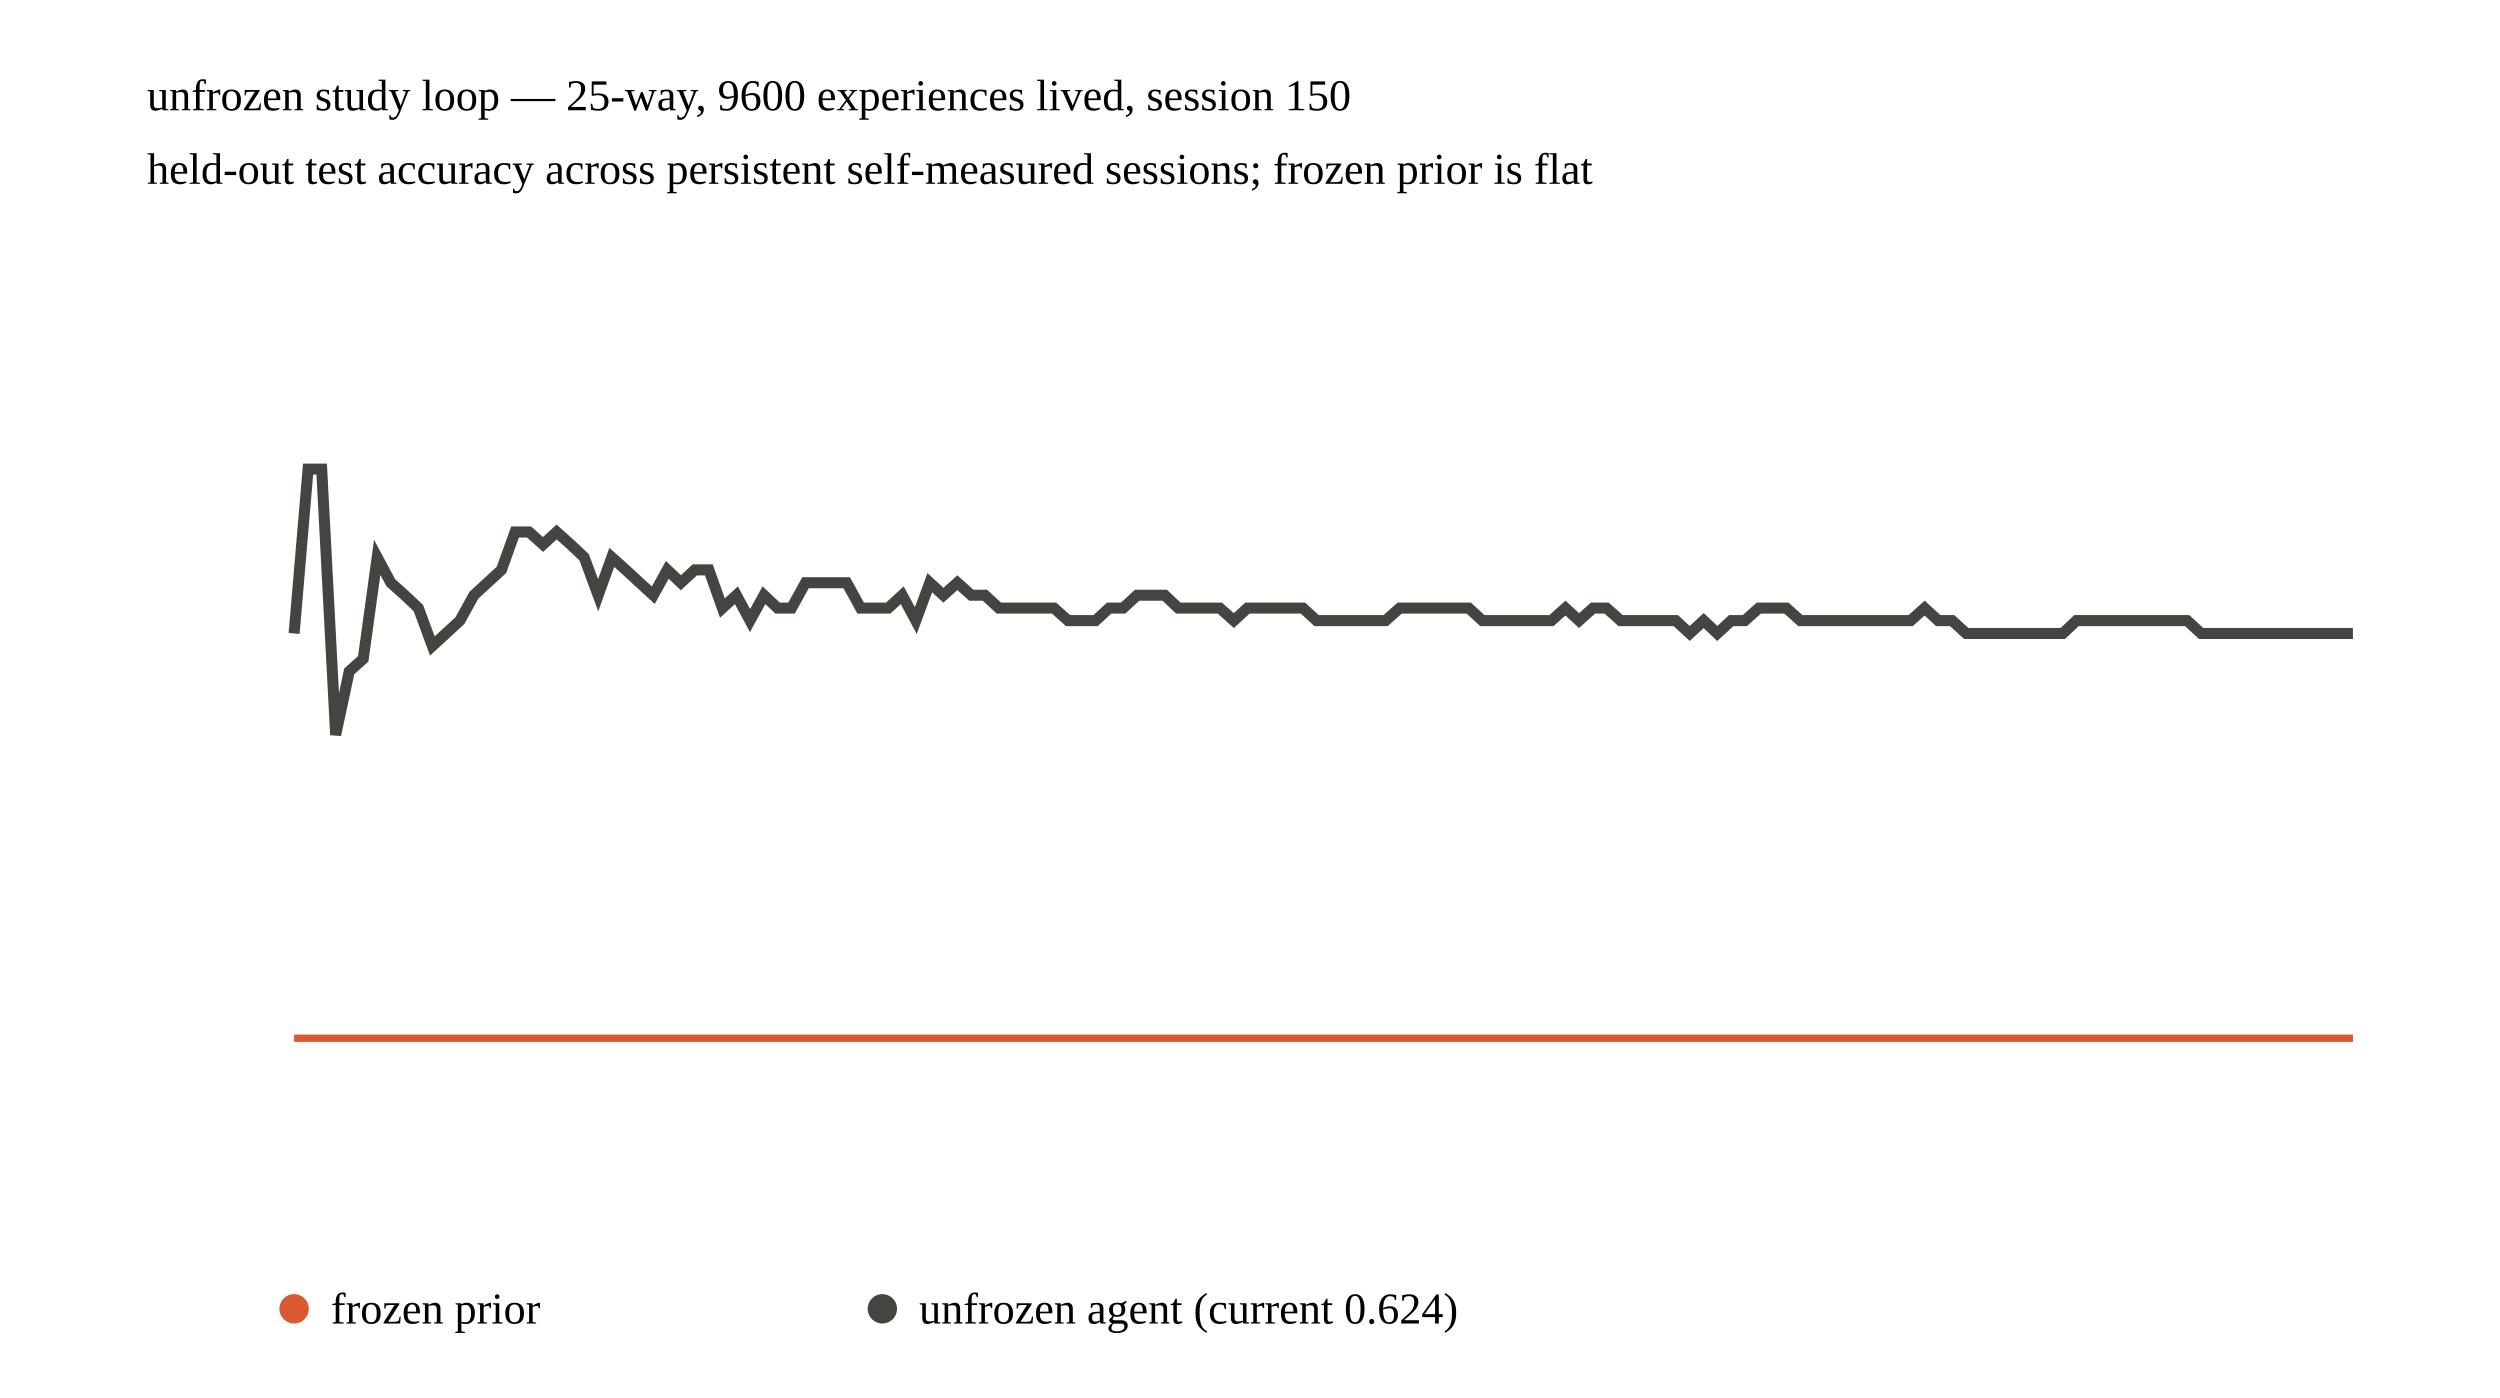
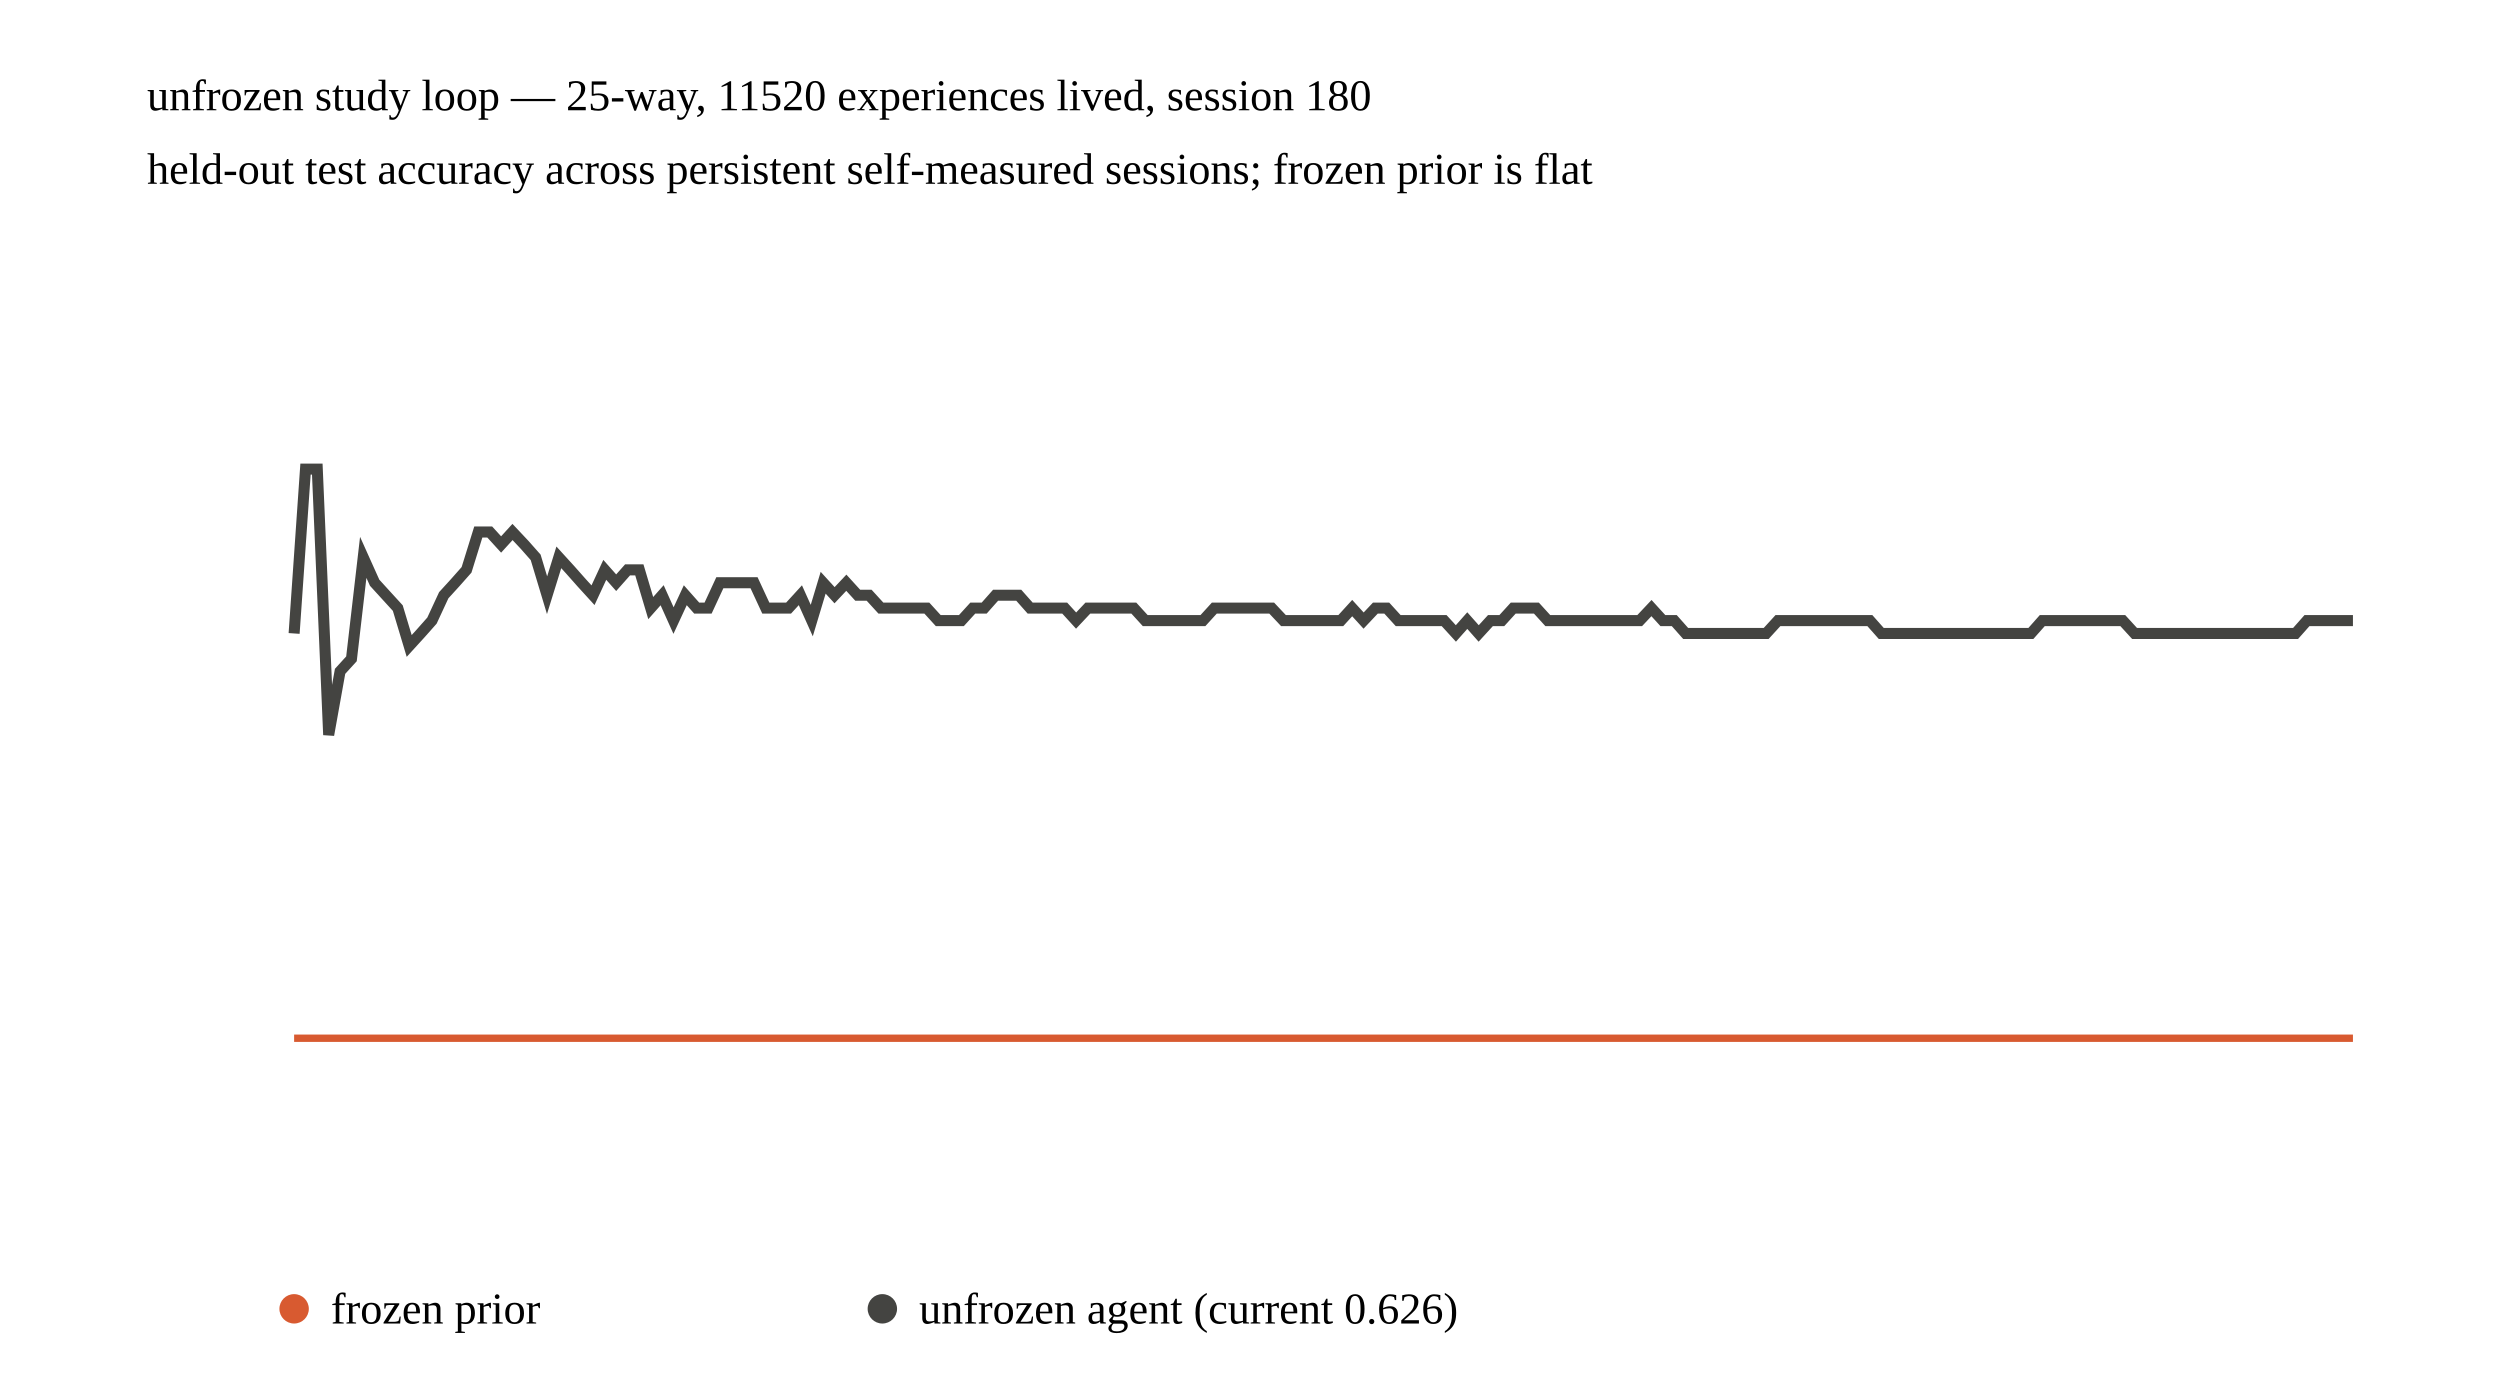
<svg xmlns="http://www.w3.org/2000/svg" width="100%" viewBox="0 0 680 380" role="img">
-   <text x="40" y="30" class="th">unfrozen study loop — 25-way, 9600 experiences lived, session 150</text>
+   <text x="40" y="30" class="th">unfrozen study loop — 25-way, 11520 experiences lived, session 180</text>
  <text x="40" y="50" class="ts">held-out test accuracy across persistent self-measured sessions; frozen prior is flat</text>
-   <polyline points="80.0,282.4 83.8,282.4 87.5,282.4 91.3,282.4 95.0,282.4 98.8,282.4 102.6,282.4 106.3,282.4 110.1,282.4 113.8,282.4 117.6,282.4 121.3,282.4 125.1,282.4 128.9,282.4 132.6,282.4 136.4,282.4 140.1,282.4 143.9,282.4 147.7,282.4 151.4,282.4 155.2,282.4 158.9,282.4 162.7,282.4 166.4,282.4 170.2,282.4 174.0,282.4 177.7,282.4 181.5,282.4 185.2,282.4 189.0,282.4 192.8,282.4 196.5,282.4 200.3,282.4 204.0,282.4 207.8,282.4 211.5,282.4 215.3,282.4 219.1,282.4 222.8,282.4 226.6,282.4 230.3,282.4 234.1,282.4 237.9,282.4 241.6,282.4 245.4,282.4 249.1,282.4 252.9,282.4 256.6,282.4 260.4,282.4 264.2,282.4 267.9,282.4 271.7,282.4 275.4,282.4 279.2,282.4 283.0,282.4 286.7,282.4 290.5,282.4 294.2,282.4 298.0,282.4 301.7,282.4 305.5,282.4 309.3,282.4 313.0,282.4 316.8,282.4 320.5,282.4 324.3,282.4 328.1,282.4 331.8,282.4 335.6,282.4 339.3,282.4 343.1,282.4 346.8,282.4 350.6,282.4 354.4,282.4 358.1,282.4 361.9,282.4 365.6,282.4 369.4,282.4 373.2,282.4 376.9,282.4 380.7,282.4 384.4,282.4 388.2,282.4 391.9,282.4 395.7,282.4 399.5,282.4 403.2,282.4 407.0,282.4 410.7,282.4 414.5,282.4 418.3,282.4 422.0,282.4 425.8,282.4 429.5,282.4 433.3,282.4 437.0,282.4 440.8,282.4 444.6,282.4 448.3,282.4 452.1,282.4 455.8,282.4 459.6,282.4 463.4,282.4 467.1,282.4 470.9,282.4 474.6,282.4 478.4,282.4 482.1,282.4 485.9,282.4 489.7,282.4 493.4,282.4 497.2,282.4 500.9,282.4 504.7,282.4 508.5,282.4 512.2,282.4 516.0,282.4 519.7,282.4 523.5,282.4 527.2,282.4 531.0,282.4 534.8,282.4 538.5,282.4 542.3,282.4 546.0,282.4 549.8,282.4 553.6,282.4 557.3,282.4 561.1,282.4 564.8,282.4 568.6,282.4 572.3,282.4 576.1,282.4 579.9,282.4 583.6,282.4 587.4,282.4 591.1,282.4 594.9,282.4 598.7,282.4 602.4,282.4 606.2,282.4 609.9,282.4 613.7,282.4 617.4,282.4 621.2,282.4 625.0,282.4 628.7,282.4 632.5,282.4 636.2,282.4 640.0,282.4" fill="none" stroke="#D85A30" stroke-width="2" />
-   <polyline points="80.0,172.3 83.8,127.6 87.5,127.6 91.3,199.9 95.0,182.6 98.8,179.2 102.6,151.6 106.3,158.5 110.1,161.9 113.8,165.4 117.6,175.7 121.3,172.3 125.1,168.8 128.9,161.9 132.6,158.5 136.4,155.0 140.1,144.7 143.9,144.7 147.7,148.1 151.4,144.7 155.2,148.1 158.9,151.6 162.7,161.9 166.4,151.6 170.2,155.0 174.0,158.5 177.7,161.9 181.5,155.0 185.2,158.5 189.0,155.0 192.8,155.0 196.5,165.4 200.3,161.9 204.0,168.8 207.8,161.9 211.5,165.4 215.3,165.4 219.1,158.5 222.8,158.5 226.6,158.5 230.3,158.5 234.1,165.4 237.9,165.4 241.6,165.4 245.4,161.9 249.1,168.8 252.9,158.5 256.6,161.9 260.4,158.5 264.2,161.9 267.9,161.9 271.7,165.4 275.4,165.4 279.2,165.4 283.0,165.4 286.7,165.4 290.5,168.8 294.2,168.8 298.0,168.8 301.7,165.4 305.5,165.4 309.3,161.9 313.0,161.9 316.8,161.9 320.5,165.4 324.3,165.4 328.1,165.4 331.8,165.4 335.6,168.8 339.3,165.4 343.1,165.4 346.8,165.4 350.6,165.4 354.4,165.4 358.1,168.8 361.9,168.8 365.6,168.8 369.4,168.8 373.2,168.8 376.9,168.8 380.7,165.4 384.4,165.4 388.2,165.4 391.9,165.4 395.7,165.4 399.5,165.4 403.2,168.8 407.0,168.8 410.7,168.8 414.5,168.8 418.3,168.8 422.0,168.8 425.8,165.4 429.5,168.8 433.3,165.4 437.0,165.4 440.8,168.8 444.6,168.8 448.3,168.8 452.1,168.8 455.8,168.8 459.6,172.3 463.4,168.8 467.1,172.3 470.9,168.8 474.6,168.8 478.4,165.4 482.1,165.4 485.9,165.4 489.7,168.8 493.4,168.8 497.2,168.8 500.9,168.8 504.7,168.8 508.5,168.8 512.2,168.8 516.0,168.8 519.7,168.8 523.5,165.4 527.2,168.8 531.0,168.8 534.8,172.3 538.5,172.3 542.3,172.3 546.0,172.3 549.8,172.3 553.6,172.3 557.3,172.3 561.1,172.3 564.8,168.8 568.6,168.8 572.3,168.8 576.1,168.8 579.9,168.8 583.6,168.8 587.4,168.8 591.1,168.8 594.9,168.8 598.7,172.3 602.4,172.3 606.2,172.3 609.9,172.3 613.7,172.3 617.4,172.3 621.2,172.3 625.0,172.3 628.7,172.3 632.5,172.3 636.2,172.3 640.0,172.3" fill="none" stroke="#444441" stroke-width="3" />
+   <polyline points="80.0,282.4 83.1,282.4 86.3,282.4 89.4,282.4 92.5,282.4 95.6,282.4 98.8,282.4 101.9,282.4 105.0,282.4 108.2,282.4 111.3,282.4 114.4,282.4 117.5,282.4 120.7,282.4 123.8,282.4 126.9,282.4 130.1,282.4 133.2,282.4 136.3,282.4 139.4,282.4 142.6,282.4 145.7,282.4 148.8,282.4 152.0,282.4 155.1,282.4 158.2,282.4 161.3,282.4 164.5,282.4 167.6,282.4 170.7,282.4 173.9,282.4 177.0,282.4 180.1,282.4 183.2,282.4 186.4,282.4 189.5,282.4 192.6,282.4 195.8,282.4 198.9,282.4 202.0,282.4 205.1,282.4 208.3,282.4 211.4,282.4 214.5,282.4 217.7,282.4 220.8,282.4 223.9,282.4 227.0,282.4 230.2,282.4 233.3,282.4 236.4,282.4 239.6,282.4 242.7,282.4 245.8,282.4 248.9,282.4 252.1,282.4 255.2,282.4 258.3,282.4 261.5,282.4 264.6,282.4 267.7,282.4 270.8,282.4 274.0,282.4 277.1,282.4 280.2,282.4 283.4,282.4 286.5,282.4 289.6,282.4 292.7,282.4 295.9,282.4 299.0,282.4 302.1,282.4 305.3,282.4 308.4,282.4 311.5,282.4 314.6,282.4 317.8,282.4 320.9,282.4 324.0,282.4 327.2,282.4 330.3,282.4 333.4,282.4 336.5,282.4 339.7,282.4 342.8,282.4 345.9,282.4 349.1,282.4 352.2,282.4 355.3,282.4 358.4,282.4 361.6,282.4 364.7,282.4 367.8,282.4 370.9,282.4 374.1,282.4 377.2,282.4 380.3,282.4 383.5,282.4 386.6,282.4 389.7,282.4 392.8,282.4 396.0,282.4 399.1,282.4 402.2,282.4 405.4,282.4 408.5,282.4 411.6,282.4 414.7,282.4 417.9,282.4 421.0,282.4 424.1,282.4 427.3,282.4 430.4,282.4 433.5,282.4 436.6,282.4 439.8,282.4 442.9,282.4 446.0,282.4 449.2,282.4 452.3,282.4 455.4,282.4 458.5,282.4 461.7,282.4 464.8,282.4 467.9,282.4 471.1,282.4 474.2,282.4 477.3,282.4 480.4,282.4 483.6,282.4 486.7,282.4 489.8,282.4 493.0,282.4 496.1,282.4 499.2,282.4 502.3,282.4 505.5,282.4 508.6,282.4 511.7,282.4 514.9,282.4 518.0,282.4 521.1,282.4 524.2,282.4 527.4,282.4 530.5,282.4 533.6,282.4 536.8,282.4 539.9,282.4 543.0,282.4 546.1,282.4 549.3,282.4 552.4,282.4 555.5,282.4 558.7,282.4 561.8,282.4 564.9,282.4 568.0,282.4 571.2,282.4 574.3,282.4 577.4,282.4 580.6,282.4 583.7,282.4 586.8,282.4 589.9,282.4 593.1,282.4 596.2,282.4 599.3,282.4 602.5,282.4 605.6,282.4 608.7,282.4 611.8,282.4 615.0,282.4 618.1,282.4 621.2,282.4 624.4,282.4 627.5,282.4 630.6,282.4 633.7,282.4 636.9,282.4 640.0,282.4" fill="none" stroke="#D85A30" stroke-width="2" />
+   <polyline points="80.0,172.3 83.1,127.6 86.3,127.6 89.4,199.9 92.5,182.6 95.6,179.2 98.8,151.6 101.9,158.5 105.0,161.9 108.2,165.4 111.3,175.7 114.4,172.3 117.5,168.8 120.7,161.9 123.8,158.5 126.9,155.0 130.1,144.7 133.2,144.7 136.3,148.1 139.4,144.7 142.6,148.1 145.7,151.6 148.8,161.9 152.0,151.6 155.1,155.0 158.2,158.5 161.3,161.9 164.5,155.0 167.6,158.5 170.7,155.0 173.9,155.0 177.0,165.4 180.1,161.9 183.2,168.8 186.4,161.9 189.5,165.4 192.6,165.4 195.8,158.5 198.9,158.5 202.0,158.5 205.1,158.5 208.3,165.4 211.4,165.4 214.5,165.4 217.7,161.9 220.8,168.8 223.9,158.5 227.0,161.9 230.2,158.5 233.3,161.9 236.4,161.9 239.6,165.4 242.7,165.4 245.8,165.4 248.9,165.4 252.1,165.4 255.2,168.8 258.3,168.8 261.5,168.8 264.6,165.4 267.7,165.4 270.8,161.9 274.0,161.9 277.1,161.9 280.2,165.4 283.4,165.4 286.5,165.4 289.6,165.4 292.7,168.8 295.9,165.4 299.0,165.4 302.1,165.4 305.3,165.4 308.4,165.4 311.5,168.8 314.6,168.8 317.8,168.8 320.9,168.8 324.0,168.8 327.2,168.8 330.3,165.4 333.4,165.4 336.5,165.4 339.7,165.4 342.8,165.4 345.9,165.4 349.1,168.8 352.2,168.8 355.3,168.8 358.4,168.8 361.6,168.8 364.7,168.8 367.8,165.4 370.9,168.8 374.1,165.4 377.2,165.4 380.3,168.8 383.5,168.8 386.6,168.8 389.7,168.8 392.8,168.8 396.0,172.3 399.1,168.8 402.2,172.3 405.4,168.8 408.5,168.8 411.6,165.4 414.7,165.4 417.9,165.4 421.0,168.8 424.1,168.8 427.3,168.8 430.4,168.8 433.5,168.8 436.6,168.8 439.8,168.8 442.9,168.8 446.0,168.8 449.2,165.4 452.3,168.8 455.4,168.8 458.5,172.3 461.7,172.3 464.8,172.3 467.9,172.3 471.1,172.3 474.2,172.3 477.3,172.3 480.4,172.3 483.6,168.8 486.7,168.8 489.8,168.8 493.0,168.8 496.1,168.8 499.2,168.8 502.3,168.8 505.5,168.8 508.6,168.8 511.7,172.3 514.9,172.3 518.0,172.3 521.1,172.3 524.2,172.3 527.4,172.3 530.5,172.3 533.6,172.3 536.8,172.3 539.9,172.3 543.0,172.3 546.1,172.3 549.3,172.3 552.4,172.3 555.5,168.8 558.7,168.8 561.8,168.8 564.9,168.8 568.0,168.8 571.2,168.8 574.3,168.8 577.4,168.8 580.6,172.3 583.7,172.3 586.8,172.3 589.9,172.3 593.1,172.3 596.2,172.3 599.3,172.3 602.5,172.3 605.6,172.3 608.7,172.3 611.8,172.3 615.0,172.3 618.1,172.3 621.2,172.3 624.4,172.3 627.5,168.8 630.6,168.8 633.7,168.8 636.9,168.8 640.0,168.8" fill="none" stroke="#444441" stroke-width="3" />
  <circle cx="80" cy="356" r="4" fill="#D85A30" />
  <text x="90" y="360" class="ts">frozen prior</text>
  <circle cx="240" cy="356" r="4" fill="#444441" />
-   <text x="250" y="360" class="ts">unfrozen agent (current 0.624)</text>
+   <text x="250" y="360" class="ts">unfrozen agent (current 0.626)</text>
</svg>
